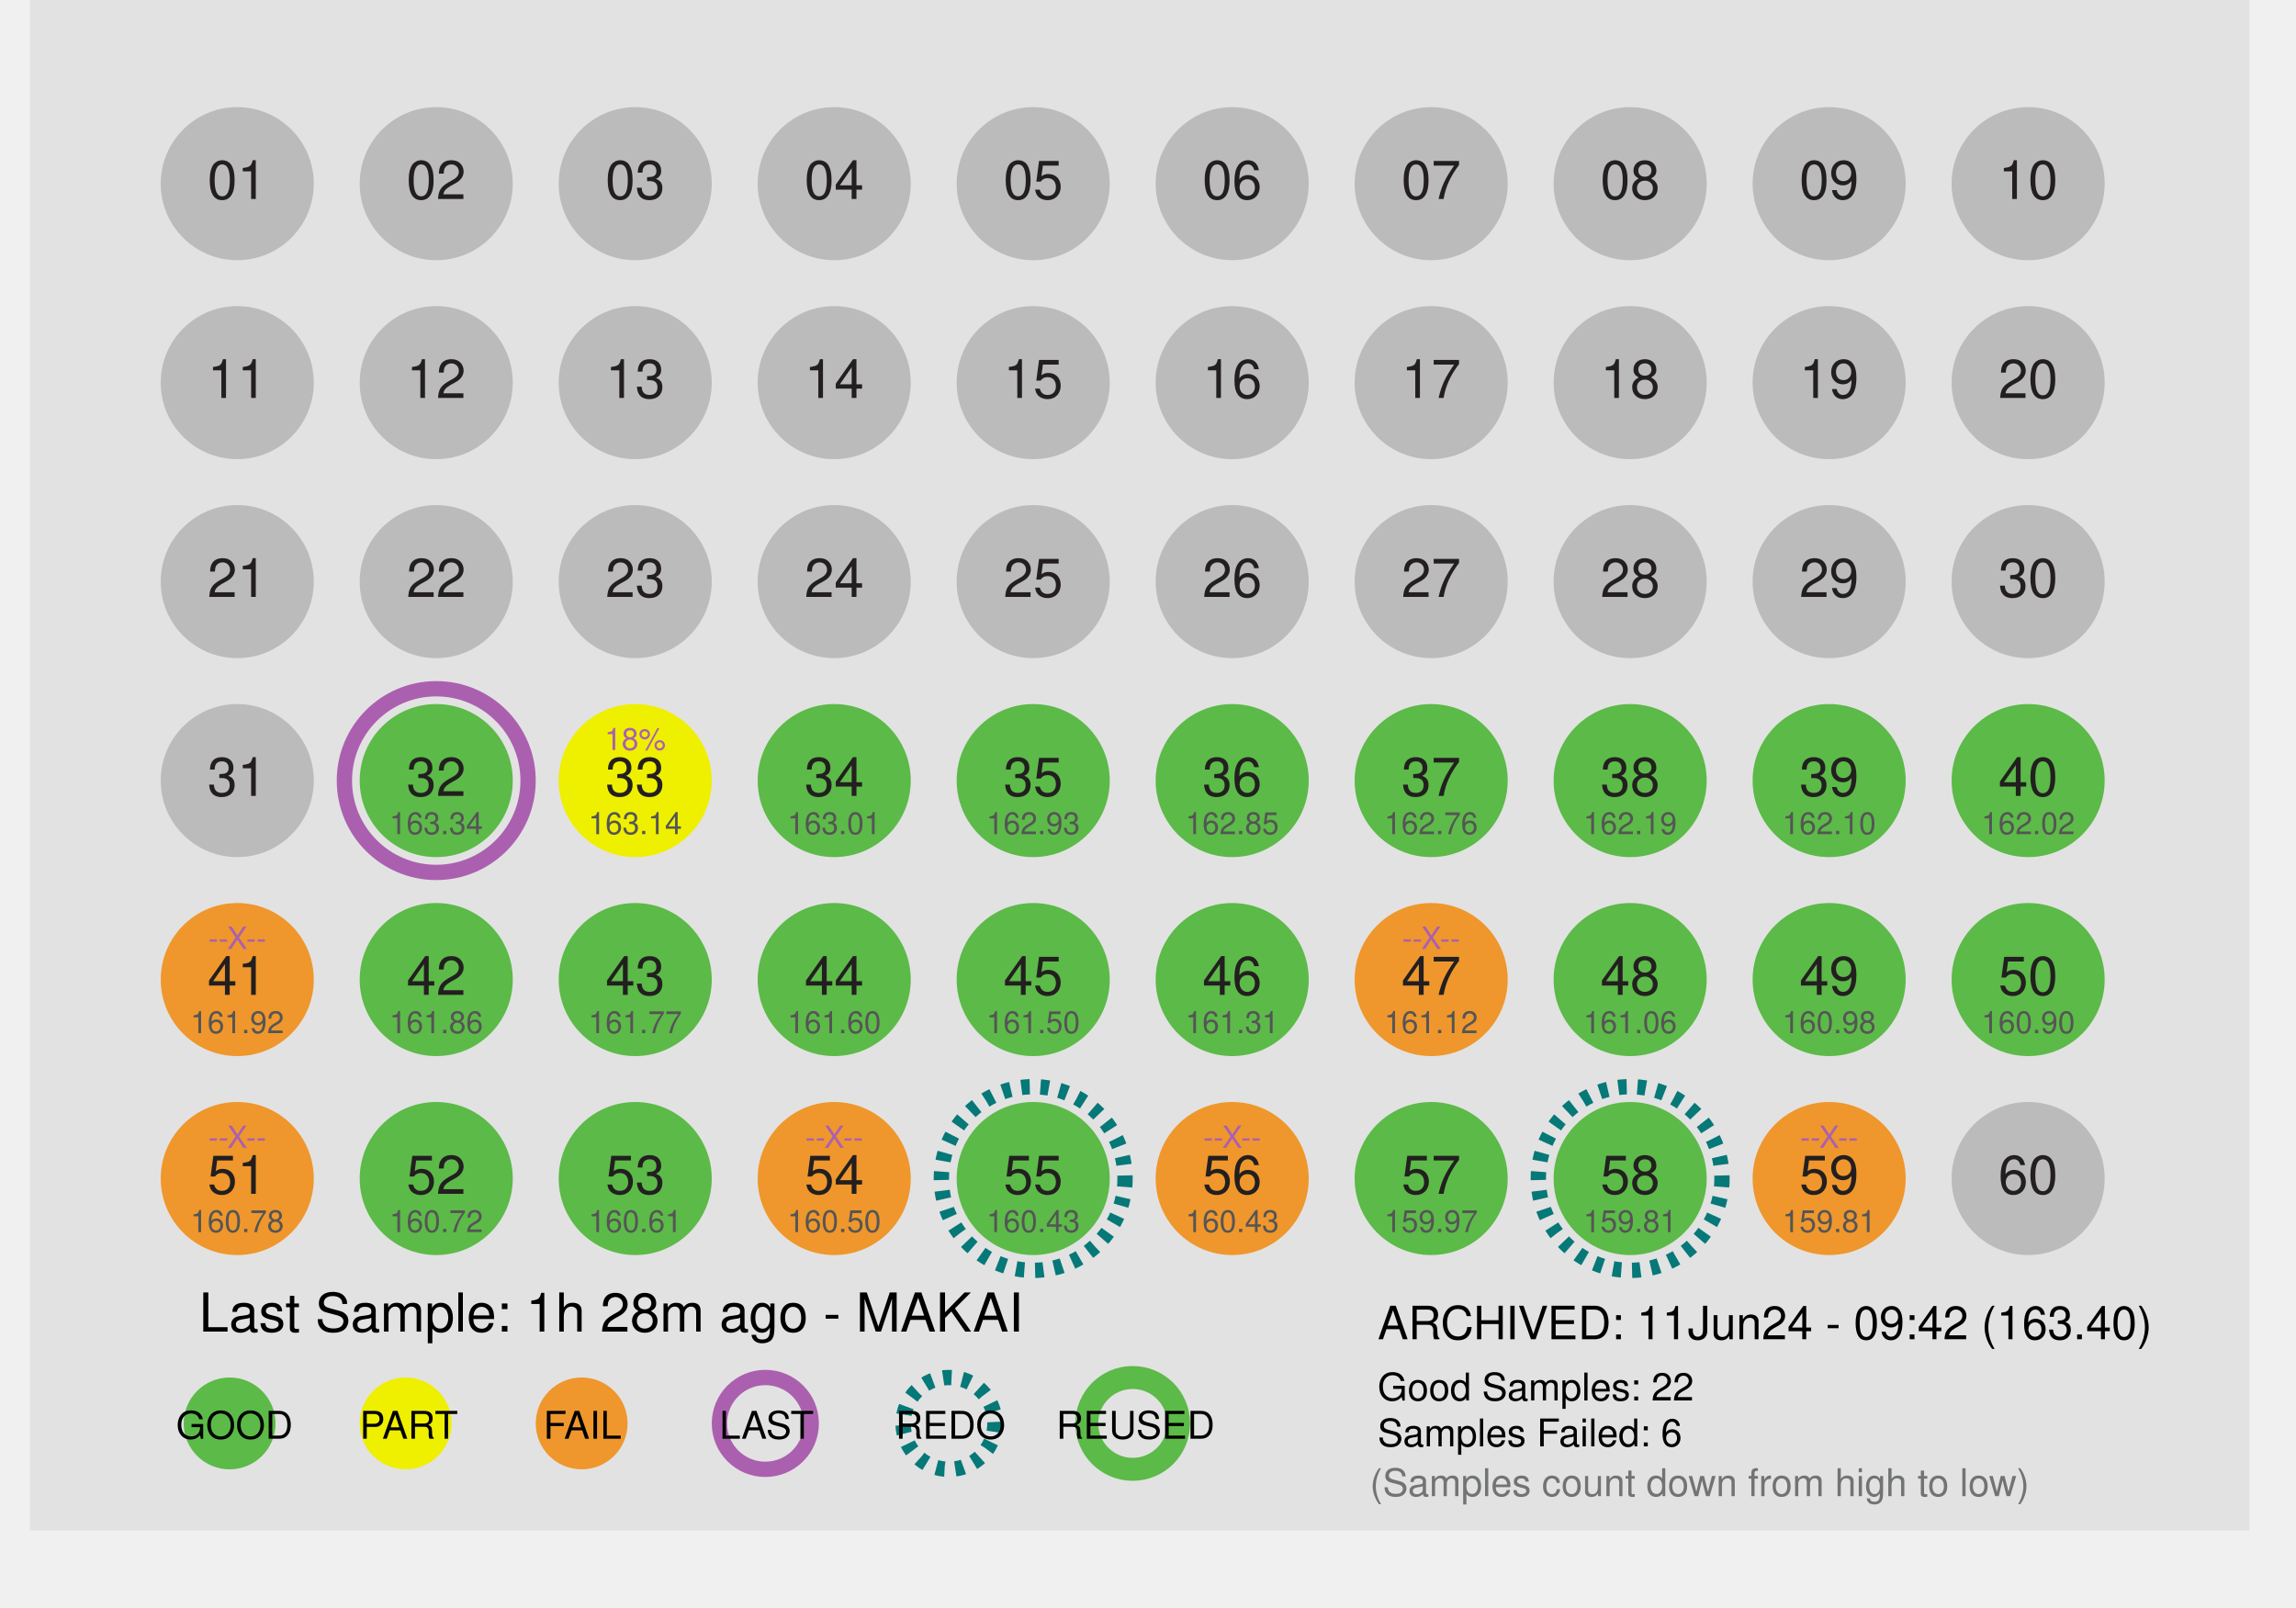
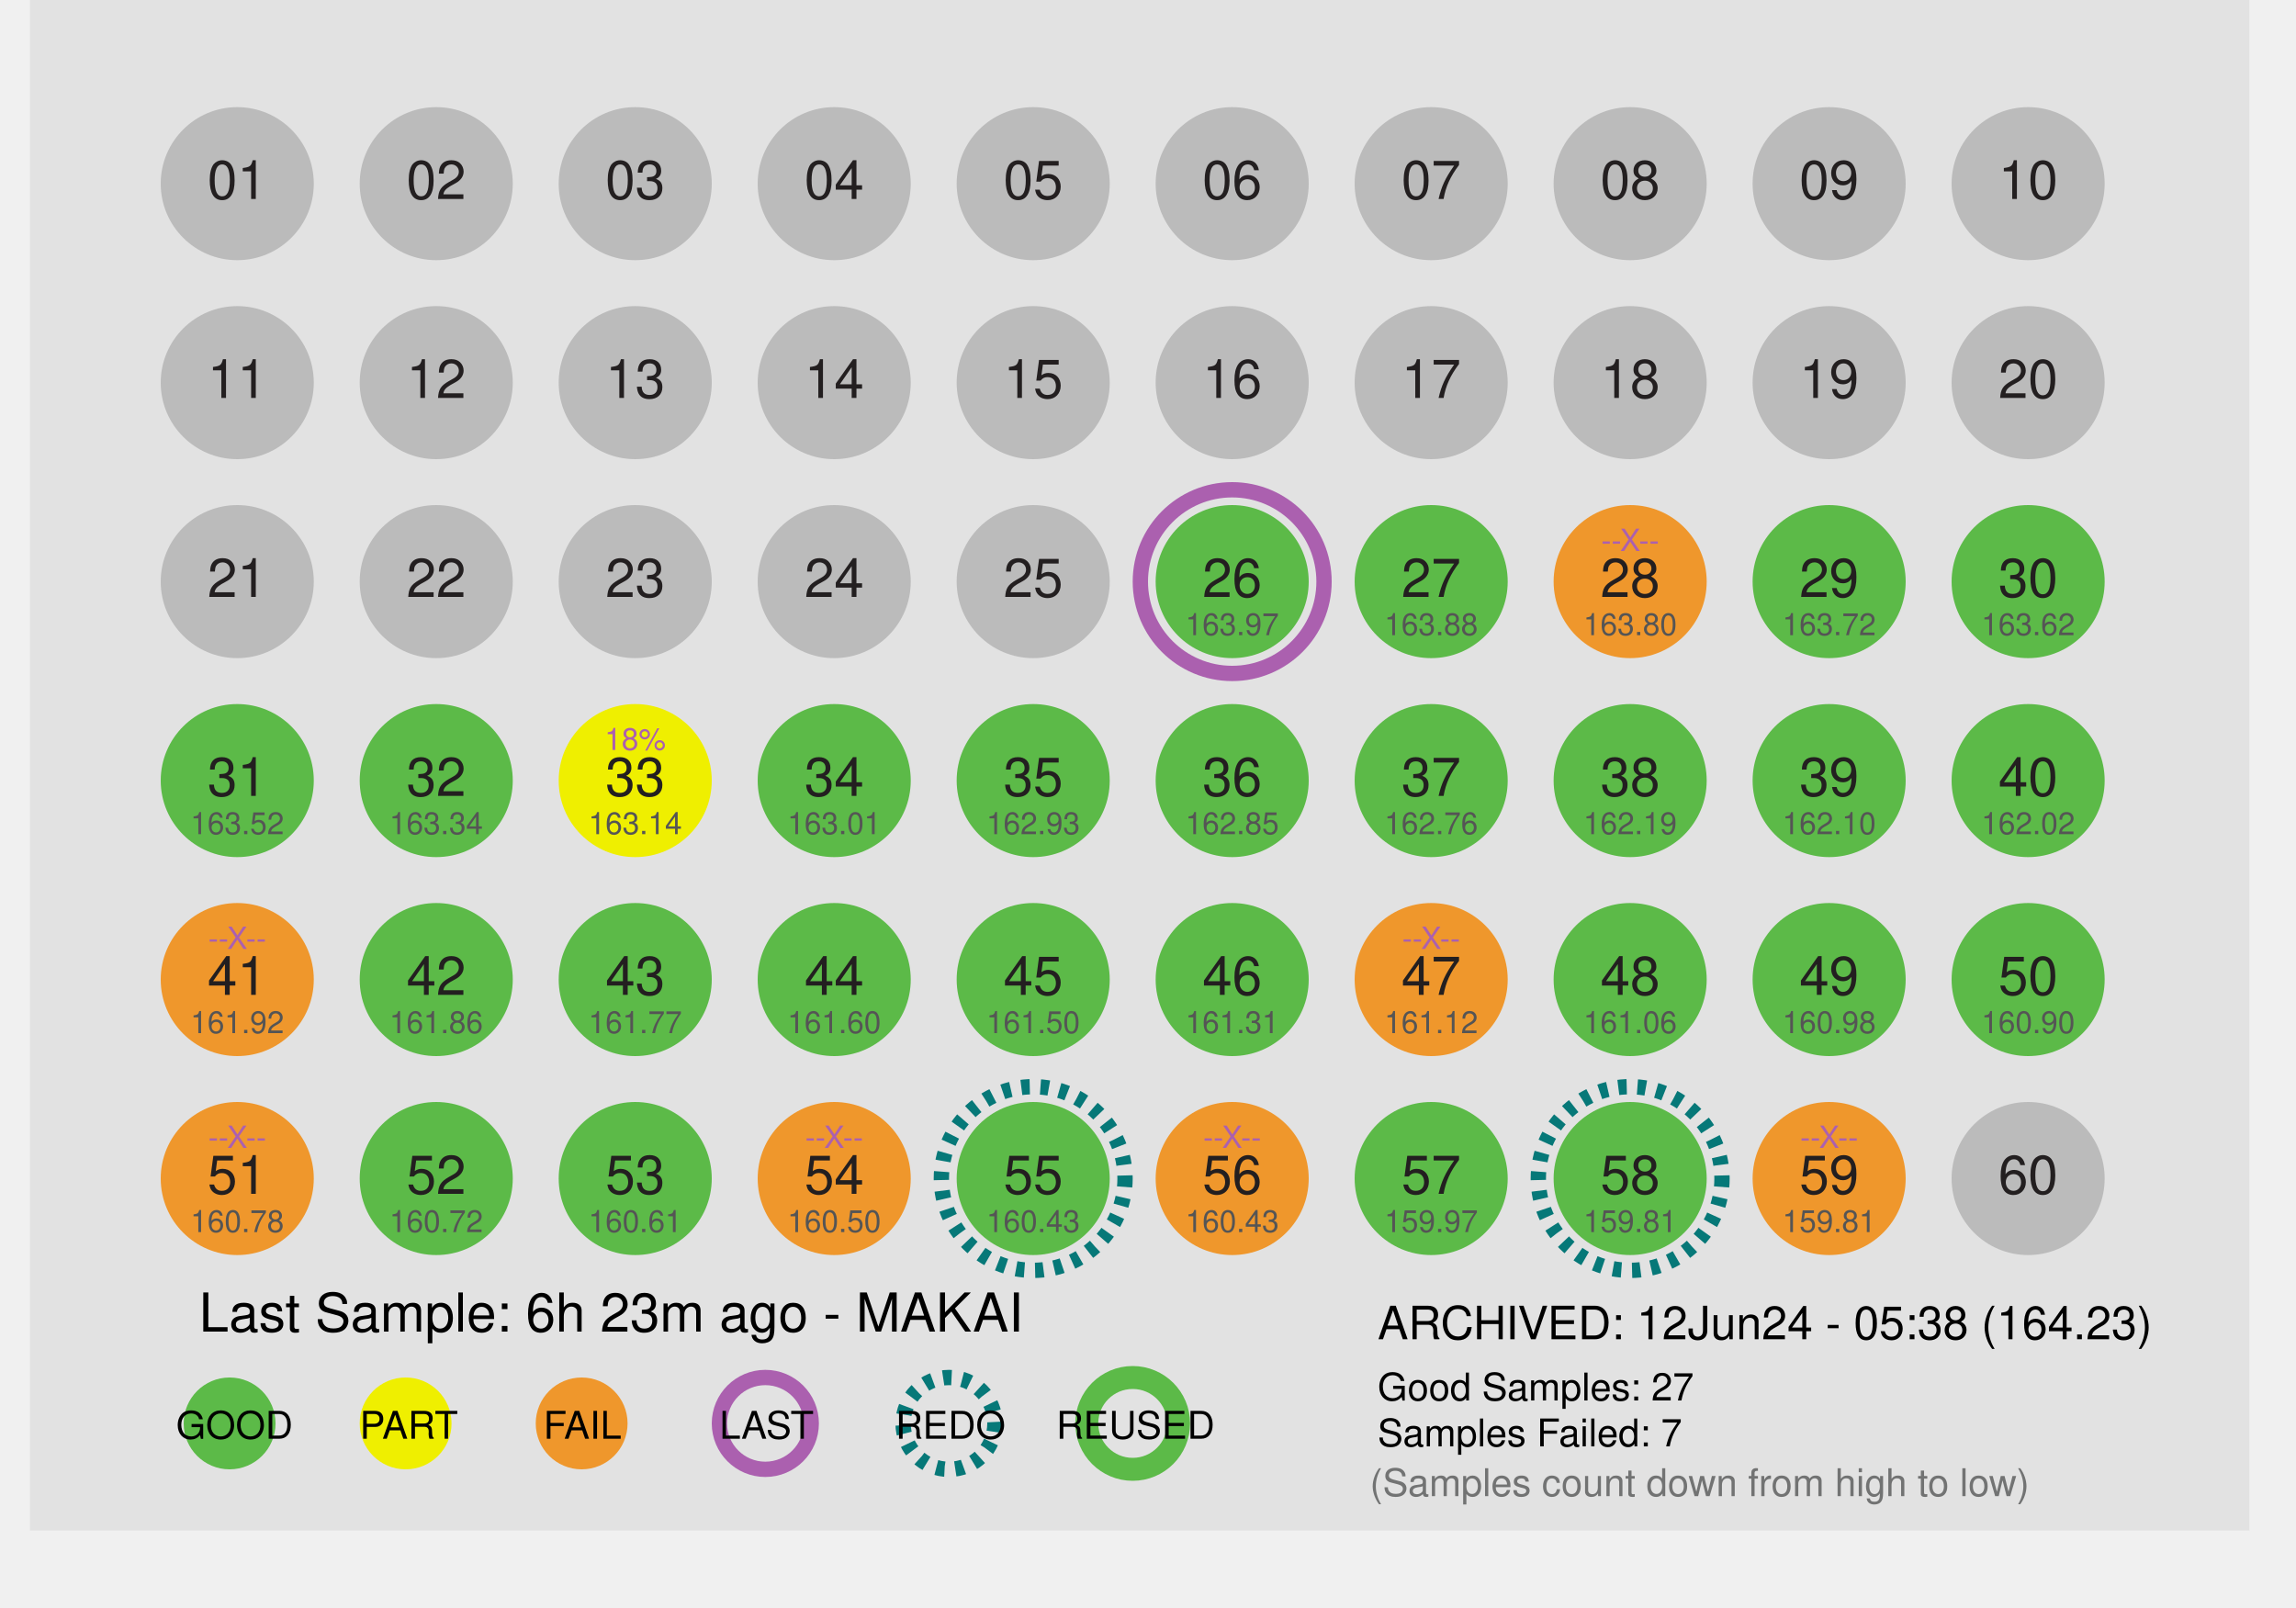
<svg xmlns="http://www.w3.org/2000/svg" id="Layer_1" data-name="Layer 1" x="0px" y="0px" viewBox="0 0 300 210" xml:space="preserve">
  <defs>
    <style>
 .st1 { fill: #dcddde; }
 .st2, .st3 { fill: #fff; }
 .st2 { stroke: #9b509f; }
 .st10, .st2, .st3 { stroke-miterlimit: 10; }
 .st10, .st2 { stroke-width: 2px; }
 .st3 { stroke: #231f20; }
 .st4 { fill: #ef972c; }
 .st5 { fill: #727373; }
 .st6 { fill: #5cba48; }
 .st7, .st8, .st9 { font-size: 7px; }
 .st7, .st8 { fill: #231f20; }
 .te5, .st7, .st9 { font-family: Helvetica; }
 .st8 { font-family: Helvetica-Bold, Helvetica; font-weight: 700; }
 .st9 { fill: #919396; }
 .st10 { fill: none; stroke: #fff; }

 .fill_gray { fill: #bbbbbb; }
 .fill_white { fill: #fff; }
 .stroke_purple { stroke: #ab60af; fill:none; stroke-width: 2px; }
 .stroke_black  { stroke: #000; fill:none; stroke-width: 2px; }
 .stroke_blue  { stroke: #067878; fill:none; stroke-width: 2px; stroke-dasharray:1.1 1.4;}
 .stroke_green  { stroke: #5cba48; fill:none; stroke-width: 3px;}
 .stroke_dash  { stroke-dasharray:1.1 1.4;}
 .stroke_2px { stroke-width: 2px; }
 .stroke_white { fill: none; stroke: #fff; }
 .stroke_none {stroke: none; fill:none};
 .stroke_darkGray { stroke: #231f20; fill: none; stroke-width: 2px;}
 .fill_orange { fill: #ef972c; }
 .fill_yellow { fill: #efef00; }
 .fill_lightgray { fill: #e2e2e2; }
 .thick_orange     { stroke-width:4px; fill:none; stroke: #ef972c; }
 .thick_yellow     { stroke-width:4px; fill:none; stroke: #f7ca0b; }
 .thick_gray       { stroke-width:4px; fill:none; stroke: #bbbbbb; }
 .thick_green      { stroke-width:4px; fill:none; stroke: #5cba48; }
 .fill_green { fill: #5cba48; }
 .font_size4 { font-size: 4px; }
 .font_size5 { font-size: 5px; }
 .font_size6 { font-size: 6px; }
 .font_size7 { font-size: 7px; }
 .font_size9 { font-size: 9px; }
 .fill_red {fill: #e24466; }
 .fill_purple {fill:#ab60af;}
 .fill_darkgray { fill: #555555; }
 .font_helv { font-family: Helvetica; }
 .font_helvBold { font-family: Helvetica-Bold, Helvetica; font-weight: 700; }
 .fill_lightergray { fill: #919396; }
    </style>
  </defs>
  <rect class="fill_lightgray" x="3.91" width="290" height="200" />
  <circle desc="c_big_01" class="stroke_none" cx="31" cy="24" r="12" />
  <circle desc="c_big_02" class="stroke_none" cx="57" cy="24" r="12" />
  <circle desc="c_big_03" class="stroke_none" cx="83" cy="24" r="12" />
  <circle desc="c_big_04" class="stroke_none" cx="109" cy="24" r="12" />
  <circle desc="c_big_05" class="stroke_none" cx="135" cy="24" r="12" />
  <circle desc="c_big_06" class="stroke_none" cx="161" cy="24" r="12" />
  <circle desc="c_big_07" class="stroke_none" cx="187" cy="24" r="12" />
  <circle desc="c_big_08" class="stroke_none" cx="213" cy="24" r="12" />
  <circle desc="c_big_09" class="stroke_none" cx="239" cy="24" r="12" />
  <circle desc="c_big_10" class="stroke_none" cx="265" cy="24" r="12" />
  <circle desc="c_big_11" class="stroke_none" cx="31" cy="50" r="12" />
  <circle desc="c_big_12" class="stroke_none" cx="57" cy="50" r="12" />
  <circle desc="c_big_13" class="stroke_none" cx="83" cy="50" r="12" />
  <circle desc="c_big_14" class="stroke_none" cx="109" cy="50" r="12" />
  <circle desc="c_big_15" class="stroke_none" cx="135" cy="50" r="12" />
  <circle desc="c_big_16" class="stroke_none" cx="161" cy="50" r="12" />
  <circle desc="c_big_17" class="stroke_none" cx="187" cy="50" r="12" />
  <circle desc="c_big_18" class="stroke_none" cx="213" cy="50" r="12" />
  <circle desc="c_big_19" class="stroke_none" cx="239" cy="50" r="12" />
  <circle desc="c_big_20" class="stroke_none" cx="265" cy="50" r="12" />
  <circle desc="c_big_21" class="stroke_none" cx="31" cy="76" r="12" />
  <circle desc="c_big_22" class="stroke_none" cx="57" cy="76" r="12" />
  <circle desc="c_big_23" class="stroke_none" cx="83" cy="76" r="12" />
  <circle desc="c_big_24" class="stroke_none" cx="109" cy="76" r="12" />
  <circle desc="c_big_25" class="stroke_none" cx="135" cy="76" r="12" />
-   <circle desc="c_big_26" class="stroke_none" cx="161" cy="76" r="12" />
+   <circle desc="c_big_26" class="stroke_purple" cx="161" cy="76" r="12" />
  <circle desc="c_big_27" class="stroke_none" cx="187" cy="76" r="12" />
  <circle desc="c_big_28" class="stroke_none" cx="213" cy="76" r="12" />
  <circle desc="c_big_29" class="stroke_none" cx="239" cy="76" r="12" />
  <circle desc="c_big_30" class="stroke_none" cx="265" cy="76" r="12" />
  <circle desc="c_big_31" class="stroke_none" cx="31" cy="102" r="12" />
-   <circle desc="c_big_32" class="stroke_purple" cx="57" cy="102" r="12" />
+   <circle desc="c_big_32" class="stroke_none" cx="57" cy="102" r="12" />
  <circle desc="c_big_33" class="stroke_none" cx="83" cy="102" r="12" />
  <circle desc="c_big_34" class="stroke_none" cx="109" cy="102" r="12" />
  <circle desc="c_big_35" class="stroke_none" cx="135" cy="102" r="12" />
  <circle desc="c_big_36" class="stroke_none" cx="161" cy="102" r="12" />
  <circle desc="c_big_37" class="stroke_none" cx="187" cy="102" r="12" />
  <circle desc="c_big_38" class="stroke_none" cx="213" cy="102" r="12" />
  <circle desc="c_big_39" class="stroke_none" cx="239" cy="102" r="12" />
  <circle desc="c_big_40" class="stroke_none" cx="265" cy="102" r="12" />
  <circle desc="c_big_41" class="stroke_none" cx="31" cy="128" r="12" />
  <circle desc="c_big_42" class="stroke_none" cx="57" cy="128" r="12" />
  <circle desc="c_big_43" class="stroke_none" cx="83" cy="128" r="12" />
  <circle desc="c_big_44" class="stroke_none" cx="109" cy="128" r="12" />
  <circle desc="c_big_45" class="stroke_none" cx="135" cy="128" r="12" />
  <circle desc="c_big_46" class="stroke_none" cx="161" cy="128" r="12" />
  <circle desc="c_big_47" class="stroke_none" cx="187" cy="128" r="12" />
  <circle desc="c_big_48" class="stroke_none" cx="213" cy="128" r="12" />
  <circle desc="c_big_49" class="stroke_none" cx="239" cy="128" r="12" />
  <circle desc="c_big_50" class="stroke_none" cx="265" cy="128" r="12" />
  <circle desc="c_big_51" class="stroke_none" cx="31" cy="154" r="12" />
  <circle desc="c_big_52" class="stroke_none" cx="57" cy="154" r="12" />
  <circle desc="c_big_53" class="stroke_none" cx="83" cy="154" r="12" />
  <circle desc="c_big_54" class="stroke_none" cx="109" cy="154" r="12" />
  <circle desc="c_big_55" class="stroke_blue" cx="135" cy="154" r="12" />
  <circle desc="c_big_56" class="stroke_none" cx="161" cy="154" r="12" />
  <circle desc="c_big_57" class="stroke_none" cx="187" cy="154" r="12" />
  <circle desc="c_big_58" class="stroke_blue" cx="213" cy="154" r="12" />
  <circle desc="c_big_59" class="stroke_none" cx="239" cy="154" r="12" />
  <circle desc="c_big_60" class="stroke_none" cx="265" cy="154" r="12" />
  <circle desc="c_small_01" class="fill_gray" cx="31" cy="24" r="10" />
  <circle desc="c_small_02" class="fill_gray" cx="57" cy="24" r="10" />
  <circle desc="c_small_03" class="fill_gray" cx="83" cy="24" r="10" />
  <circle desc="c_small_04" class="fill_gray" cx="109" cy="24" r="10" />
  <circle desc="c_small_05" class="fill_gray" cx="135" cy="24" r="10" />
  <circle desc="c_small_06" class="fill_gray" cx="161" cy="24" r="10" />
  <circle desc="c_small_07" class="fill_gray" cx="187" cy="24" r="10" />
  <circle desc="c_small_08" class="fill_gray" cx="213" cy="24" r="10" />
  <circle desc="c_small_09" class="fill_gray" cx="239" cy="24" r="10" />
  <circle desc="c_small_10" class="fill_gray" cx="265" cy="24" r="10" />
  <circle desc="c_small_11" class="fill_gray" cx="31" cy="50" r="10" />
  <circle desc="c_small_12" class="fill_gray" cx="57" cy="50" r="10" />
  <circle desc="c_small_13" class="fill_gray" cx="83" cy="50" r="10" />
  <circle desc="c_small_14" class="fill_gray" cx="109" cy="50" r="10" />
  <circle desc="c_small_15" class="fill_gray" cx="135" cy="50" r="10" />
  <circle desc="c_small_16" class="fill_gray" cx="161" cy="50" r="10" />
  <circle desc="c_small_17" class="fill_gray" cx="187" cy="50" r="10" />
  <circle desc="c_small_18" class="fill_gray" cx="213" cy="50" r="10" />
  <circle desc="c_small_19" class="fill_gray" cx="239" cy="50" r="10" />
  <circle desc="c_small_20" class="fill_gray" cx="265" cy="50" r="10" />
  <circle desc="c_small_21" class="fill_gray" cx="31" cy="76" r="10" />
  <circle desc="c_small_22" class="fill_gray" cx="57" cy="76" r="10" />
  <circle desc="c_small_23" class="fill_gray" cx="83" cy="76" r="10" />
  <circle desc="c_small_24" class="fill_gray" cx="109" cy="76" r="10" />
  <circle desc="c_small_25" class="fill_gray" cx="135" cy="76" r="10" />
-   <circle desc="c_small_26" class="fill_gray" cx="161" cy="76" r="10" />
-   <circle desc="c_small_27" class="fill_gray" cx="187" cy="76" r="10" />
-   <circle desc="c_small_28" class="fill_gray" cx="213" cy="76" r="10" />
-   <circle desc="c_small_29" class="fill_gray" cx="239" cy="76" r="10" />
-   <circle desc="c_small_30" class="fill_gray" cx="265" cy="76" r="10" />
-   <circle desc="c_small_31" class="fill_gray" cx="31" cy="102" r="10" />
+   <circle desc="c_small_26" class="fill_green" cx="161" cy="76" r="10" />
+   <circle desc="c_small_27" class="fill_green" cx="187" cy="76" r="10" />
+   <circle desc="c_small_28" class="fill_orange" cx="213" cy="76" r="10" />
+   <circle desc="c_small_29" class="fill_green" cx="239" cy="76" r="10" />
+   <circle desc="c_small_30" class="fill_green" cx="265" cy="76" r="10" />
+   <circle desc="c_small_31" class="fill_green" cx="31" cy="102" r="10" />
  <circle desc="c_small_32" class="fill_green" cx="57" cy="102" r="10" />
  <circle desc="c_small_33" class="fill_yellow" cx="83" cy="102" r="10" />
  <circle desc="c_small_34" class="fill_green" cx="109" cy="102" r="10" />
  <circle desc="c_small_35" class="fill_green" cx="135" cy="102" r="10" />
  <circle desc="c_small_36" class="fill_green" cx="161" cy="102" r="10" />
  <circle desc="c_small_37" class="fill_green" cx="187" cy="102" r="10" />
  <circle desc="c_small_38" class="fill_green" cx="213" cy="102" r="10" />
  <circle desc="c_small_39" class="fill_green" cx="239" cy="102" r="10" />
  <circle desc="c_small_40" class="fill_green" cx="265" cy="102" r="10" />
  <circle desc="c_small_41" class="fill_orange" cx="31" cy="128" r="10" />
  <circle desc="c_small_42" class="fill_green" cx="57" cy="128" r="10" />
  <circle desc="c_small_43" class="fill_green" cx="83" cy="128" r="10" />
  <circle desc="c_small_44" class="fill_green" cx="109" cy="128" r="10" />
  <circle desc="c_small_45" class="fill_green" cx="135" cy="128" r="10" />
  <circle desc="c_small_46" class="fill_green" cx="161" cy="128" r="10" />
  <circle desc="c_small_47" class="fill_orange" cx="187" cy="128" r="10" />
  <circle desc="c_small_48" class="fill_green" cx="213" cy="128" r="10" />
  <circle desc="c_small_49" class="fill_green" cx="239" cy="128" r="10" />
  <circle desc="c_small_50" class="fill_green" cx="265" cy="128" r="10" />
  <circle desc="c_small_51" class="fill_orange" cx="31" cy="154" r="10" />
  <circle desc="c_small_52" class="fill_green" cx="57" cy="154" r="10" />
  <circle desc="c_small_53" class="fill_green" cx="83" cy="154" r="10" />
  <circle desc="c_small_54" class="fill_orange" cx="109" cy="154" r="10" />
  <circle desc="c_small_55" class="fill_green" cx="135" cy="154" r="10" />
  <circle desc="c_small_56" class="fill_orange" cx="161" cy="154" r="10" />
  <circle desc="c_small_57" class="fill_green" cx="187" cy="154" r="10" />
  <circle desc="c_small_58" class="fill_green" cx="213" cy="154" r="10" />
  <circle desc="c_small_59" class="fill_orange" cx="239" cy="154" r="10" />
  <circle desc="c_small_60" class="fill_gray" cx="265" cy="154" r="10" />
  <text desc="t_label_01" class="st7" text-anchor="middle" transform="translate(31 26)">01</text>
  <text desc="t_label_02" class="st7" text-anchor="middle" transform="translate(57 26)">02</text>
  <text desc="t_label_03" class="st7" text-anchor="middle" transform="translate(83 26)">03</text>
  <text desc="t_label_04" class="st7" text-anchor="middle" transform="translate(109 26)">04</text>
  <text desc="t_label_05" class="st7" text-anchor="middle" transform="translate(135 26)">05</text>
  <text desc="t_label_06" class="st7" text-anchor="middle" transform="translate(161 26)">06</text>
  <text desc="t_label_07" class="st7" text-anchor="middle" transform="translate(187 26)">07</text>
  <text desc="t_label_08" class="st7" text-anchor="middle" transform="translate(213 26)">08</text>
  <text desc="t_label_09" class="st7" text-anchor="middle" transform="translate(239 26)">09</text>
  <text desc="t_label_10" class="st7" text-anchor="middle" transform="translate(265 26)">10</text>
  <text desc="t_label_11" class="st7" text-anchor="middle" transform="translate(31 52)">11</text>
  <text desc="t_label_12" class="st7" text-anchor="middle" transform="translate(57 52)">12</text>
  <text desc="t_label_13" class="st7" text-anchor="middle" transform="translate(83 52)">13</text>
  <text desc="t_label_14" class="st7" text-anchor="middle" transform="translate(109 52)">14</text>
  <text desc="t_label_15" class="st7" text-anchor="middle" transform="translate(135 52)">15</text>
  <text desc="t_label_16" class="st7" text-anchor="middle" transform="translate(161 52)">16</text>
  <text desc="t_label_17" class="st7" text-anchor="middle" transform="translate(187 52)">17</text>
  <text desc="t_label_18" class="st7" text-anchor="middle" transform="translate(213 52)">18</text>
  <text desc="t_label_19" class="st7" text-anchor="middle" transform="translate(239 52)">19</text>
  <text desc="t_label_20" class="st7" text-anchor="middle" transform="translate(265 52)">20</text>
  <text desc="t_label_21" class="st7" text-anchor="middle" transform="translate(31 78)">21</text>
  <text desc="t_label_22" class="st7" text-anchor="middle" transform="translate(57 78)">22</text>
  <text desc="t_label_23" class="st7" text-anchor="middle" transform="translate(83 78)">23</text>
  <text desc="t_label_24" class="st7" text-anchor="middle" transform="translate(109 78)">24</text>
  <text desc="t_label_25" class="st7" text-anchor="middle" transform="translate(135 78)">25</text>
  <text desc="t_label_26" class="st7" text-anchor="middle" transform="translate(161 78)">26</text>
  <text desc="t_label_27" class="st7" text-anchor="middle" transform="translate(187 78)">27</text>
  <text desc="t_label_28" class="st7" text-anchor="middle" transform="translate(213 78)">28</text>
  <text desc="t_label_29" class="st7" text-anchor="middle" transform="translate(239 78)">29</text>
  <text desc="t_label_30" class="st7" text-anchor="middle" transform="translate(265 78)">30</text>
  <text desc="t_label_31" class="st7" text-anchor="middle" transform="translate(31 104)">31</text>
  <text desc="t_label_32" class="st7" text-anchor="middle" transform="translate(57 104)">32</text>
  <text desc="t_label_33" class="st7" text-anchor="middle" transform="translate(83 104)">33</text>
  <text desc="t_label_34" class="st7" text-anchor="middle" transform="translate(109 104)">34</text>
  <text desc="t_label_35" class="st7" text-anchor="middle" transform="translate(135 104)">35</text>
  <text desc="t_label_36" class="st7" text-anchor="middle" transform="translate(161 104)">36</text>
  <text desc="t_label_37" class="st7" text-anchor="middle" transform="translate(187 104)">37</text>
  <text desc="t_label_38" class="st7" text-anchor="middle" transform="translate(213 104)">38</text>
  <text desc="t_label_39" class="st7" text-anchor="middle" transform="translate(239 104)">39</text>
  <text desc="t_label_40" class="st7" text-anchor="middle" transform="translate(265 104)">40</text>
  <text desc="t_label_41" class="st7" text-anchor="middle" transform="translate(31 130)">41</text>
  <text desc="t_label_42" class="st7" text-anchor="middle" transform="translate(57 130)">42</text>
  <text desc="t_label_43" class="st7" text-anchor="middle" transform="translate(83 130)">43</text>
  <text desc="t_label_44" class="st7" text-anchor="middle" transform="translate(109 130)">44</text>
  <text desc="t_label_45" class="st7" text-anchor="middle" transform="translate(135 130)">45</text>
  <text desc="t_label_46" class="st7" text-anchor="middle" transform="translate(161 130)">46</text>
  <text desc="t_label_47" class="st7" text-anchor="middle" transform="translate(187 130)">47</text>
  <text desc="t_label_48" class="st7" text-anchor="middle" transform="translate(213 130)">48</text>
  <text desc="t_label_49" class="st7" text-anchor="middle" transform="translate(239 130)">49</text>
  <text desc="t_label_50" class="st7" text-anchor="middle" transform="translate(265 130)">50</text>
  <text desc="t_label_51" class="st7" text-anchor="middle" transform="translate(31 156)">51</text>
  <text desc="t_label_52" class="st7" text-anchor="middle" transform="translate(57 156)">52</text>
  <text desc="t_label_53" class="st7" text-anchor="middle" transform="translate(83 156)">53</text>
  <text desc="t_label_54" class="st7" text-anchor="middle" transform="translate(109 156)">54</text>
  <text desc="t_label_55" class="st7" text-anchor="middle" transform="translate(135 156)">55</text>
  <text desc="t_label_56" class="st7" text-anchor="middle" transform="translate(161 156)">56</text>
  <text desc="t_label_57" class="st7" text-anchor="middle" transform="translate(187 156)">57</text>
  <text desc="t_label_58" class="st7" text-anchor="middle" transform="translate(213 156)">58</text>
  <text desc="t_label_59" class="st7" text-anchor="middle" transform="translate(239 156)">59</text>
  <text desc="t_label_60" class="st7" text-anchor="middle" transform="translate(265 156)">60</text>
  <text desc="pct_label_01" text-anchor="middle" class="te5 font_size4 fill_purple" transform="translate(31 20)" />
  <text desc="pct_label_02" text-anchor="middle" class="te5 font_size4 fill_purple" transform="translate(57 20)" />
  <text desc="pct_label_03" text-anchor="middle" class="te5 font_size4 fill_purple" transform="translate(83 20)" />
  <text desc="pct_label_04" text-anchor="middle" class="te5 font_size4 fill_purple" transform="translate(109 20)" />
  <text desc="pct_label_05" text-anchor="middle" class="te5 font_size4 fill_purple" transform="translate(135 20)" />
  <text desc="pct_label_06" text-anchor="middle" class="te5 font_size4 fill_purple" transform="translate(161 20)" />
  <text desc="pct_label_07" text-anchor="middle" class="te5 font_size4 fill_purple" transform="translate(187 20)" />
  <text desc="pct_label_08" text-anchor="middle" class="te5 font_size4 fill_purple" transform="translate(213 20)" />
  <text desc="pct_label_09" text-anchor="middle" class="te5 font_size4 fill_purple" transform="translate(239 20)" />
  <text desc="pct_label_10" text-anchor="middle" class="te5 font_size4 fill_purple" transform="translate(265 20)" />
  <text desc="pct_label_11" text-anchor="middle" class="te5 font_size4 fill_purple" transform="translate(31 46)" />
  <text desc="pct_label_12" text-anchor="middle" class="te5 font_size4 fill_purple" transform="translate(57 46)" />
  <text desc="pct_label_13" text-anchor="middle" class="te5 font_size4 fill_purple" transform="translate(83 46)" />
  <text desc="pct_label_14" text-anchor="middle" class="te5 font_size4 fill_purple" transform="translate(109 46)" />
  <text desc="pct_label_15" text-anchor="middle" class="te5 font_size4 fill_purple" transform="translate(135 46)" />
  <text desc="pct_label_16" text-anchor="middle" class="te5 font_size4 fill_purple" transform="translate(161 46)" />
  <text desc="pct_label_17" text-anchor="middle" class="te5 font_size4 fill_purple" transform="translate(187 46)" />
  <text desc="pct_label_18" text-anchor="middle" class="te5 font_size4 fill_purple" transform="translate(213 46)" />
  <text desc="pct_label_19" text-anchor="middle" class="te5 font_size4 fill_purple" transform="translate(239 46)" />
  <text desc="pct_label_20" text-anchor="middle" class="te5 font_size4 fill_purple" transform="translate(265 46)" />
  <text desc="pct_label_21" text-anchor="middle" class="te5 font_size4 fill_purple" transform="translate(31 72)" />
  <text desc="pct_label_22" text-anchor="middle" class="te5 font_size4 fill_purple" transform="translate(57 72)" />
  <text desc="pct_label_23" text-anchor="middle" class="te5 font_size4 fill_purple" transform="translate(83 72)" />
  <text desc="pct_label_24" text-anchor="middle" class="te5 font_size4 fill_purple" transform="translate(109 72)" />
  <text desc="pct_label_25" text-anchor="middle" class="te5 font_size4 fill_purple" transform="translate(135 72)" />
  <text desc="pct_label_26" text-anchor="middle" class="te5 font_size4 fill_purple" transform="translate(161 72)" />
  <text desc="pct_label_27" text-anchor="middle" class="te5 font_size4 fill_purple" transform="translate(187 72)" />
-   <text desc="pct_label_28" text-anchor="middle" class="te5 font_size4 fill_purple" transform="translate(213 72)" />
+   <text desc="pct_label_28" text-anchor="middle" class="te5 font_size4 fill_purple" transform="translate(213 72)">--X--</text>
  <text desc="pct_label_29" text-anchor="middle" class="te5 font_size4 fill_purple" transform="translate(239 72)" />
  <text desc="pct_label_30" text-anchor="middle" class="te5 font_size4 fill_purple" transform="translate(265 72)" />
  <text desc="pct_label_31" text-anchor="middle" class="te5 font_size4 fill_purple" transform="translate(31 98)" />
  <text desc="pct_label_32" text-anchor="middle" class="te5 font_size4 fill_purple" transform="translate(57 98)" />
  <text desc="pct_label_33" text-anchor="middle" class="te5 font_size4 fill_purple" transform="translate(83 98)">18%</text>
  <text desc="pct_label_34" text-anchor="middle" class="te5 font_size4 fill_purple" transform="translate(109 98)" />
  <text desc="pct_label_35" text-anchor="middle" class="te5 font_size4 fill_purple" transform="translate(135 98)" />
  <text desc="pct_label_36" text-anchor="middle" class="te5 font_size4 fill_purple" transform="translate(161 98)" />
  <text desc="pct_label_37" text-anchor="middle" class="te5 font_size4 fill_purple" transform="translate(187 98)" />
  <text desc="pct_label_38" text-anchor="middle" class="te5 font_size4 fill_purple" transform="translate(213 98)" />
  <text desc="pct_label_39" text-anchor="middle" class="te5 font_size4 fill_purple" transform="translate(239 98)" />
  <text desc="pct_label_40" text-anchor="middle" class="te5 font_size4 fill_purple" transform="translate(265 98)" />
  <text desc="pct_label_41" text-anchor="middle" class="te5 font_size4 fill_purple" transform="translate(31 124)">--X--</text>
  <text desc="pct_label_42" text-anchor="middle" class="te5 font_size4 fill_purple" transform="translate(57 124)" />
  <text desc="pct_label_43" text-anchor="middle" class="te5 font_size4 fill_purple" transform="translate(83 124)" />
  <text desc="pct_label_44" text-anchor="middle" class="te5 font_size4 fill_purple" transform="translate(109 124)" />
  <text desc="pct_label_45" text-anchor="middle" class="te5 font_size4 fill_purple" transform="translate(135 124)" />
  <text desc="pct_label_46" text-anchor="middle" class="te5 font_size4 fill_purple" transform="translate(161 124)" />
  <text desc="pct_label_47" text-anchor="middle" class="te5 font_size4 fill_purple" transform="translate(187 124)">--X--</text>
  <text desc="pct_label_48" text-anchor="middle" class="te5 font_size4 fill_purple" transform="translate(213 124)" />
  <text desc="pct_label_49" text-anchor="middle" class="te5 font_size4 fill_purple" transform="translate(239 124)" />
  <text desc="pct_label_50" text-anchor="middle" class="te5 font_size4 fill_purple" transform="translate(265 124)" />
  <text desc="pct_label_51" text-anchor="middle" class="te5 font_size4 fill_purple" transform="translate(31 150)">--X--</text>
  <text desc="pct_label_52" text-anchor="middle" class="te5 font_size4 fill_purple" transform="translate(57 150)" />
  <text desc="pct_label_53" text-anchor="middle" class="te5 font_size4 fill_purple" transform="translate(83 150)" />
  <text desc="pct_label_54" text-anchor="middle" class="te5 font_size4 fill_purple" transform="translate(109 150)">--X--</text>
  <text desc="pct_label_55" text-anchor="middle" class="te5 font_size4 fill_purple" transform="translate(135 150)" />
  <text desc="pct_label_56" text-anchor="middle" class="te5 font_size4 fill_purple" transform="translate(161 150)">--X--</text>
  <text desc="pct_label_57" text-anchor="middle" class="te5 font_size4 fill_purple" transform="translate(187 150)" />
  <text desc="pct_label_58" text-anchor="middle" class="te5 font_size4 fill_purple" transform="translate(213 150)" />
  <text desc="pct_label_59" text-anchor="middle" class="te5 font_size4 fill_purple" transform="translate(239 150)">--X--</text>
  <text desc="pct_label_60" text-anchor="middle" class="te5 font_size4 fill_purple" transform="translate(265 150)" />
  <text desc="time_label_01" text-anchor="middle" class="te5 font_size4 fill_darkgray" transform="translate(31 31)" />
  <text desc="time_label_02" text-anchor="middle" class="te5 font_size4 fill_darkgray" transform="translate(57 31)" />
  <text desc="time_label_03" text-anchor="middle" class="te5 font_size4 fill_darkgray" transform="translate(83 31)" />
  <text desc="time_label_04" text-anchor="middle" class="te5 font_size4 fill_darkgray" transform="translate(109 31)" />
  <text desc="time_label_05" text-anchor="middle" class="te5 font_size4 fill_darkgray" transform="translate(135 31)" />
  <text desc="time_label_06" text-anchor="middle" class="te5 font_size4 fill_darkgray" transform="translate(161 31)" />
  <text desc="time_label_07" text-anchor="middle" class="te5 font_size4 fill_darkgray" transform="translate(187 31)" />
  <text desc="time_label_08" text-anchor="middle" class="te5 font_size4 fill_darkgray" transform="translate(213 31)" />
  <text desc="time_label_09" text-anchor="middle" class="te5 font_size4 fill_darkgray" transform="translate(239 31)" />
  <text desc="time_label_10" text-anchor="middle" class="te5 font_size4 fill_darkgray" transform="translate(265 31)" />
  <text desc="time_label_11" text-anchor="middle" class="te5 font_size4 fill_darkgray" transform="translate(31 57)" />
  <text desc="time_label_12" text-anchor="middle" class="te5 font_size4 fill_darkgray" transform="translate(57 57)" />
  <text desc="time_label_13" text-anchor="middle" class="te5 font_size4 fill_darkgray" transform="translate(83 57)" />
  <text desc="time_label_14" text-anchor="middle" class="te5 font_size4 fill_darkgray" transform="translate(109 57)" />
  <text desc="time_label_15" text-anchor="middle" class="te5 font_size4 fill_darkgray" transform="translate(135 57)" />
  <text desc="time_label_16" text-anchor="middle" class="te5 font_size4 fill_darkgray" transform="translate(161 57)" />
  <text desc="time_label_17" text-anchor="middle" class="te5 font_size4 fill_darkgray" transform="translate(187 57)" />
  <text desc="time_label_18" text-anchor="middle" class="te5 font_size4 fill_darkgray" transform="translate(213 57)" />
  <text desc="time_label_19" text-anchor="middle" class="te5 font_size4 fill_darkgray" transform="translate(239 57)" />
  <text desc="time_label_20" text-anchor="middle" class="te5 font_size4 fill_darkgray" transform="translate(265 57)" />
  <text desc="time_label_21" text-anchor="middle" class="te5 font_size4 fill_darkgray" transform="translate(31 83)" />
  <text desc="time_label_22" text-anchor="middle" class="te5 font_size4 fill_darkgray" transform="translate(57 83)" />
  <text desc="time_label_23" text-anchor="middle" class="te5 font_size4 fill_darkgray" transform="translate(83 83)" />
  <text desc="time_label_24" text-anchor="middle" class="te5 font_size4 fill_darkgray" transform="translate(109 83)" />
  <text desc="time_label_25" text-anchor="middle" class="te5 font_size4 fill_darkgray" transform="translate(135 83)" />
-   <text desc="time_label_26" text-anchor="middle" class="te5 font_size4 fill_darkgray" transform="translate(161 83)" />
-   <text desc="time_label_27" text-anchor="middle" class="te5 font_size4 fill_darkgray" transform="translate(187 83)" />
-   <text desc="time_label_28" text-anchor="middle" class="te5 font_size4 fill_darkgray" transform="translate(213 83)" />
-   <text desc="time_label_29" text-anchor="middle" class="te5 font_size4 fill_darkgray" transform="translate(239 83)" />
-   <text desc="time_label_30" text-anchor="middle" class="te5 font_size4 fill_darkgray" transform="translate(265 83)" />
-   <text desc="time_label_31" text-anchor="middle" class="te5 font_size4 fill_darkgray" transform="translate(31 109)" />
+   <text desc="time_label_26" text-anchor="middle" class="te5 font_size4 fill_darkgray" transform="translate(161 83)">163.97</text>
+   <text desc="time_label_27" text-anchor="middle" class="te5 font_size4 fill_darkgray" transform="translate(187 83)">163.88</text>
+   <text desc="time_label_28" text-anchor="middle" class="te5 font_size4 fill_darkgray" transform="translate(213 83)">163.80</text>
+   <text desc="time_label_29" text-anchor="middle" class="te5 font_size4 fill_darkgray" transform="translate(239 83)">163.72</text>
+   <text desc="time_label_30" text-anchor="middle" class="te5 font_size4 fill_darkgray" transform="translate(265 83)">163.62</text>
+   <text desc="time_label_31" text-anchor="middle" class="te5 font_size4 fill_darkgray" transform="translate(31 109)">163.52</text>
  <text desc="time_label_32" text-anchor="middle" class="te5 font_size4 fill_darkgray" transform="translate(57 109)">163.34</text>
  <text desc="time_label_33" text-anchor="middle" class="te5 font_size4 fill_darkgray" transform="translate(83 109)">163.14</text>
  <text desc="time_label_34" text-anchor="middle" class="te5 font_size4 fill_darkgray" transform="translate(109 109)">163.01</text>
  <text desc="time_label_35" text-anchor="middle" class="te5 font_size4 fill_darkgray" transform="translate(135 109)">162.93</text>
  <text desc="time_label_36" text-anchor="middle" class="te5 font_size4 fill_darkgray" transform="translate(161 109)">162.85</text>
  <text desc="time_label_37" text-anchor="middle" class="te5 font_size4 fill_darkgray" transform="translate(187 109)">162.76</text>
  <text desc="time_label_38" text-anchor="middle" class="te5 font_size4 fill_darkgray" transform="translate(213 109)">162.19</text>
  <text desc="time_label_39" text-anchor="middle" class="te5 font_size4 fill_darkgray" transform="translate(239 109)">162.10</text>
  <text desc="time_label_40" text-anchor="middle" class="te5 font_size4 fill_darkgray" transform="translate(265 109)">162.02</text>
  <text desc="time_label_41" text-anchor="middle" class="te5 font_size4 fill_darkgray" transform="translate(31 135)">161.92</text>
  <text desc="time_label_42" text-anchor="middle" class="te5 font_size4 fill_darkgray" transform="translate(57 135)">161.86</text>
  <text desc="time_label_43" text-anchor="middle" class="te5 font_size4 fill_darkgray" transform="translate(83 135)">161.77</text>
  <text desc="time_label_44" text-anchor="middle" class="te5 font_size4 fill_darkgray" transform="translate(109 135)">161.60</text>
  <text desc="time_label_45" text-anchor="middle" class="te5 font_size4 fill_darkgray" transform="translate(135 135)">161.50</text>
  <text desc="time_label_46" text-anchor="middle" class="te5 font_size4 fill_darkgray" transform="translate(161 135)">161.31</text>
  <text desc="time_label_47" text-anchor="middle" class="te5 font_size4 fill_darkgray" transform="translate(187 135)">161.12</text>
  <text desc="time_label_48" text-anchor="middle" class="te5 font_size4 fill_darkgray" transform="translate(213 135)">161.06</text>
  <text desc="time_label_49" text-anchor="middle" class="te5 font_size4 fill_darkgray" transform="translate(239 135)">160.98</text>
  <text desc="time_label_50" text-anchor="middle" class="te5 font_size4 fill_darkgray" transform="translate(265 135)">160.90</text>
  <text desc="time_label_51" text-anchor="middle" class="te5 font_size4 fill_darkgray" transform="translate(31 161)">160.78</text>
  <text desc="time_label_52" text-anchor="middle" class="te5 font_size4 fill_darkgray" transform="translate(57 161)">160.72</text>
  <text desc="time_label_53" text-anchor="middle" class="te5 font_size4 fill_darkgray" transform="translate(83 161)">160.61</text>
  <text desc="time_label_54" text-anchor="middle" class="te5 font_size4 fill_darkgray" transform="translate(109 161)">160.50</text>
  <text desc="time_label_55" text-anchor="middle" class="te5 font_size4 fill_darkgray" transform="translate(135 161)">160.43</text>
  <text desc="time_label_56" text-anchor="middle" class="te5 font_size4 fill_darkgray" transform="translate(161 161)">160.43</text>
  <text desc="time_label_57" text-anchor="middle" class="te5 font_size4 fill_darkgray" transform="translate(187 161)">159.97</text>
  <text desc="time_label_58" text-anchor="middle" class="te5 font_size4 fill_darkgray" transform="translate(213 161)">159.81</text>
  <text desc="time_label_59" text-anchor="middle" class="te5 font_size4 fill_darkgray" transform="translate(239 161)">159.81</text>
  <text desc="time_label_60" text-anchor="middle" class="te5 font_size4 fill_darkgray" transform="translate(265 161)" />
-   <text class="font_helv font_size7" transform="translate(26 174)">Last Sample: 1h 28m ago - MAKAI</text>
-   <text class="font_helv font_size6" transform="translate(180 175)">ARCHIVED: 11Jun24 - 09:42 (163.40)</text>
-   <text class="te5 font_size5" transform="translate(180 183)">Good Samples: 22 </text>
-   <text class="te5 font_size5" transform="translate(180 189)">Samples Failed: 6</text>
+   <text class="font_helv font_size7" transform="translate(26 174)">Last Sample: 6h 23m ago - MAKAI</text>
+   <text class="font_helv font_size6" transform="translate(180 175)">ARCHIVED: 12Jun24 - 05:38 (164.23)</text>
+   <text class="te5 font_size5" transform="translate(180 183)">Good Samples: 27 </text>
+   <text class="te5 font_size5" transform="translate(180 189)">Samples Failed: 7</text>
  <text class="te5 st5 font_size5" transform="translate(179 195.5)">(Samples count down from high to low)</text>
  <circle class="fill_green" cx="30" cy="186" r="6" />
  <text class="te5 font_size5" transform="translate(23.0 188)">GOOD</text>
  <circle class="fill_yellow" cx="53" cy="186" r="6" />
  <text class="te5 font_size5" transform="translate(47.0 188)">PART</text>
  <circle class="fill_orange" cx="76" cy="186" r="6" />
  <text class="te5 font_size5" transform="translate(71.0 188)">FAIL</text>
  <circle class="stroke_purple" cx="100" cy="186" r="6" />
  <text class="te5 font_size5" transform="translate(94.0 188)">LAST</text>
  <circle class="stroke_blue stroke_dash" cx="124" cy="186" r="6" />
  <text class="te5 font_size5" transform="translate(117.0 188)">REDO</text>
  <circle class="stroke_green" cx="148" cy="186" r="6" />
  <text class="te5 font_size5" transform="translate(138.0 188)">REUSED</text>
</svg>
